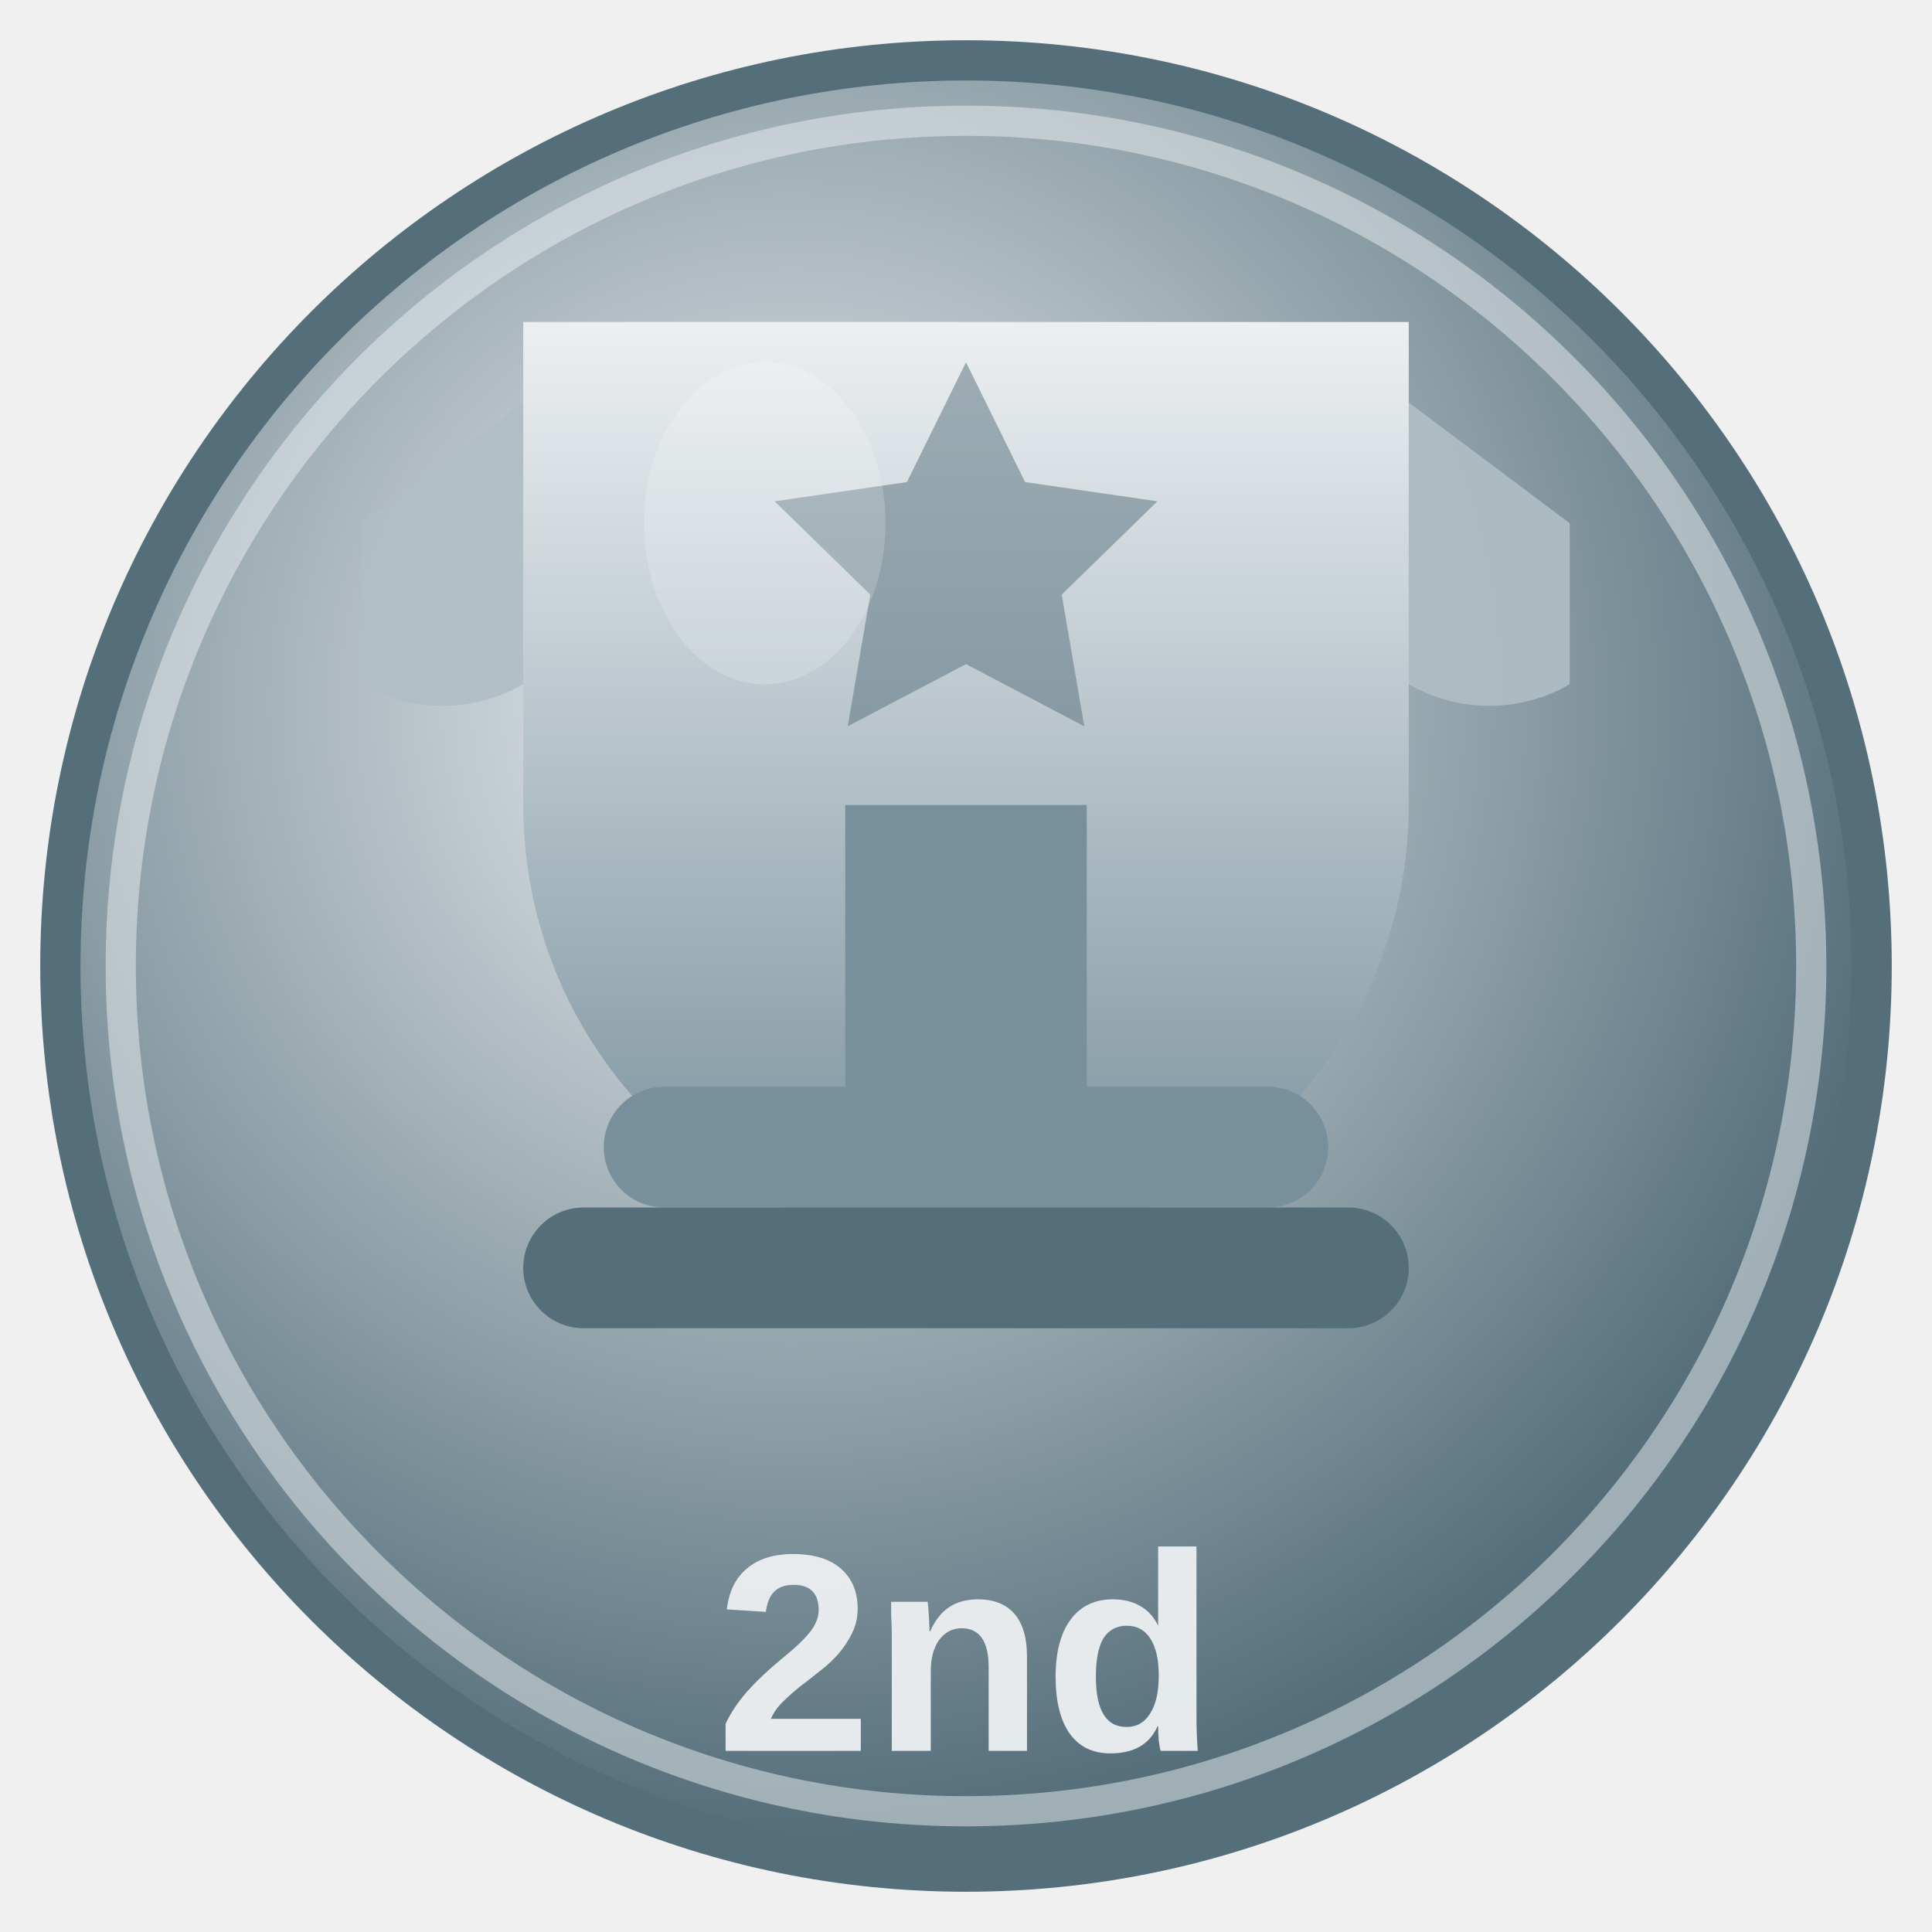
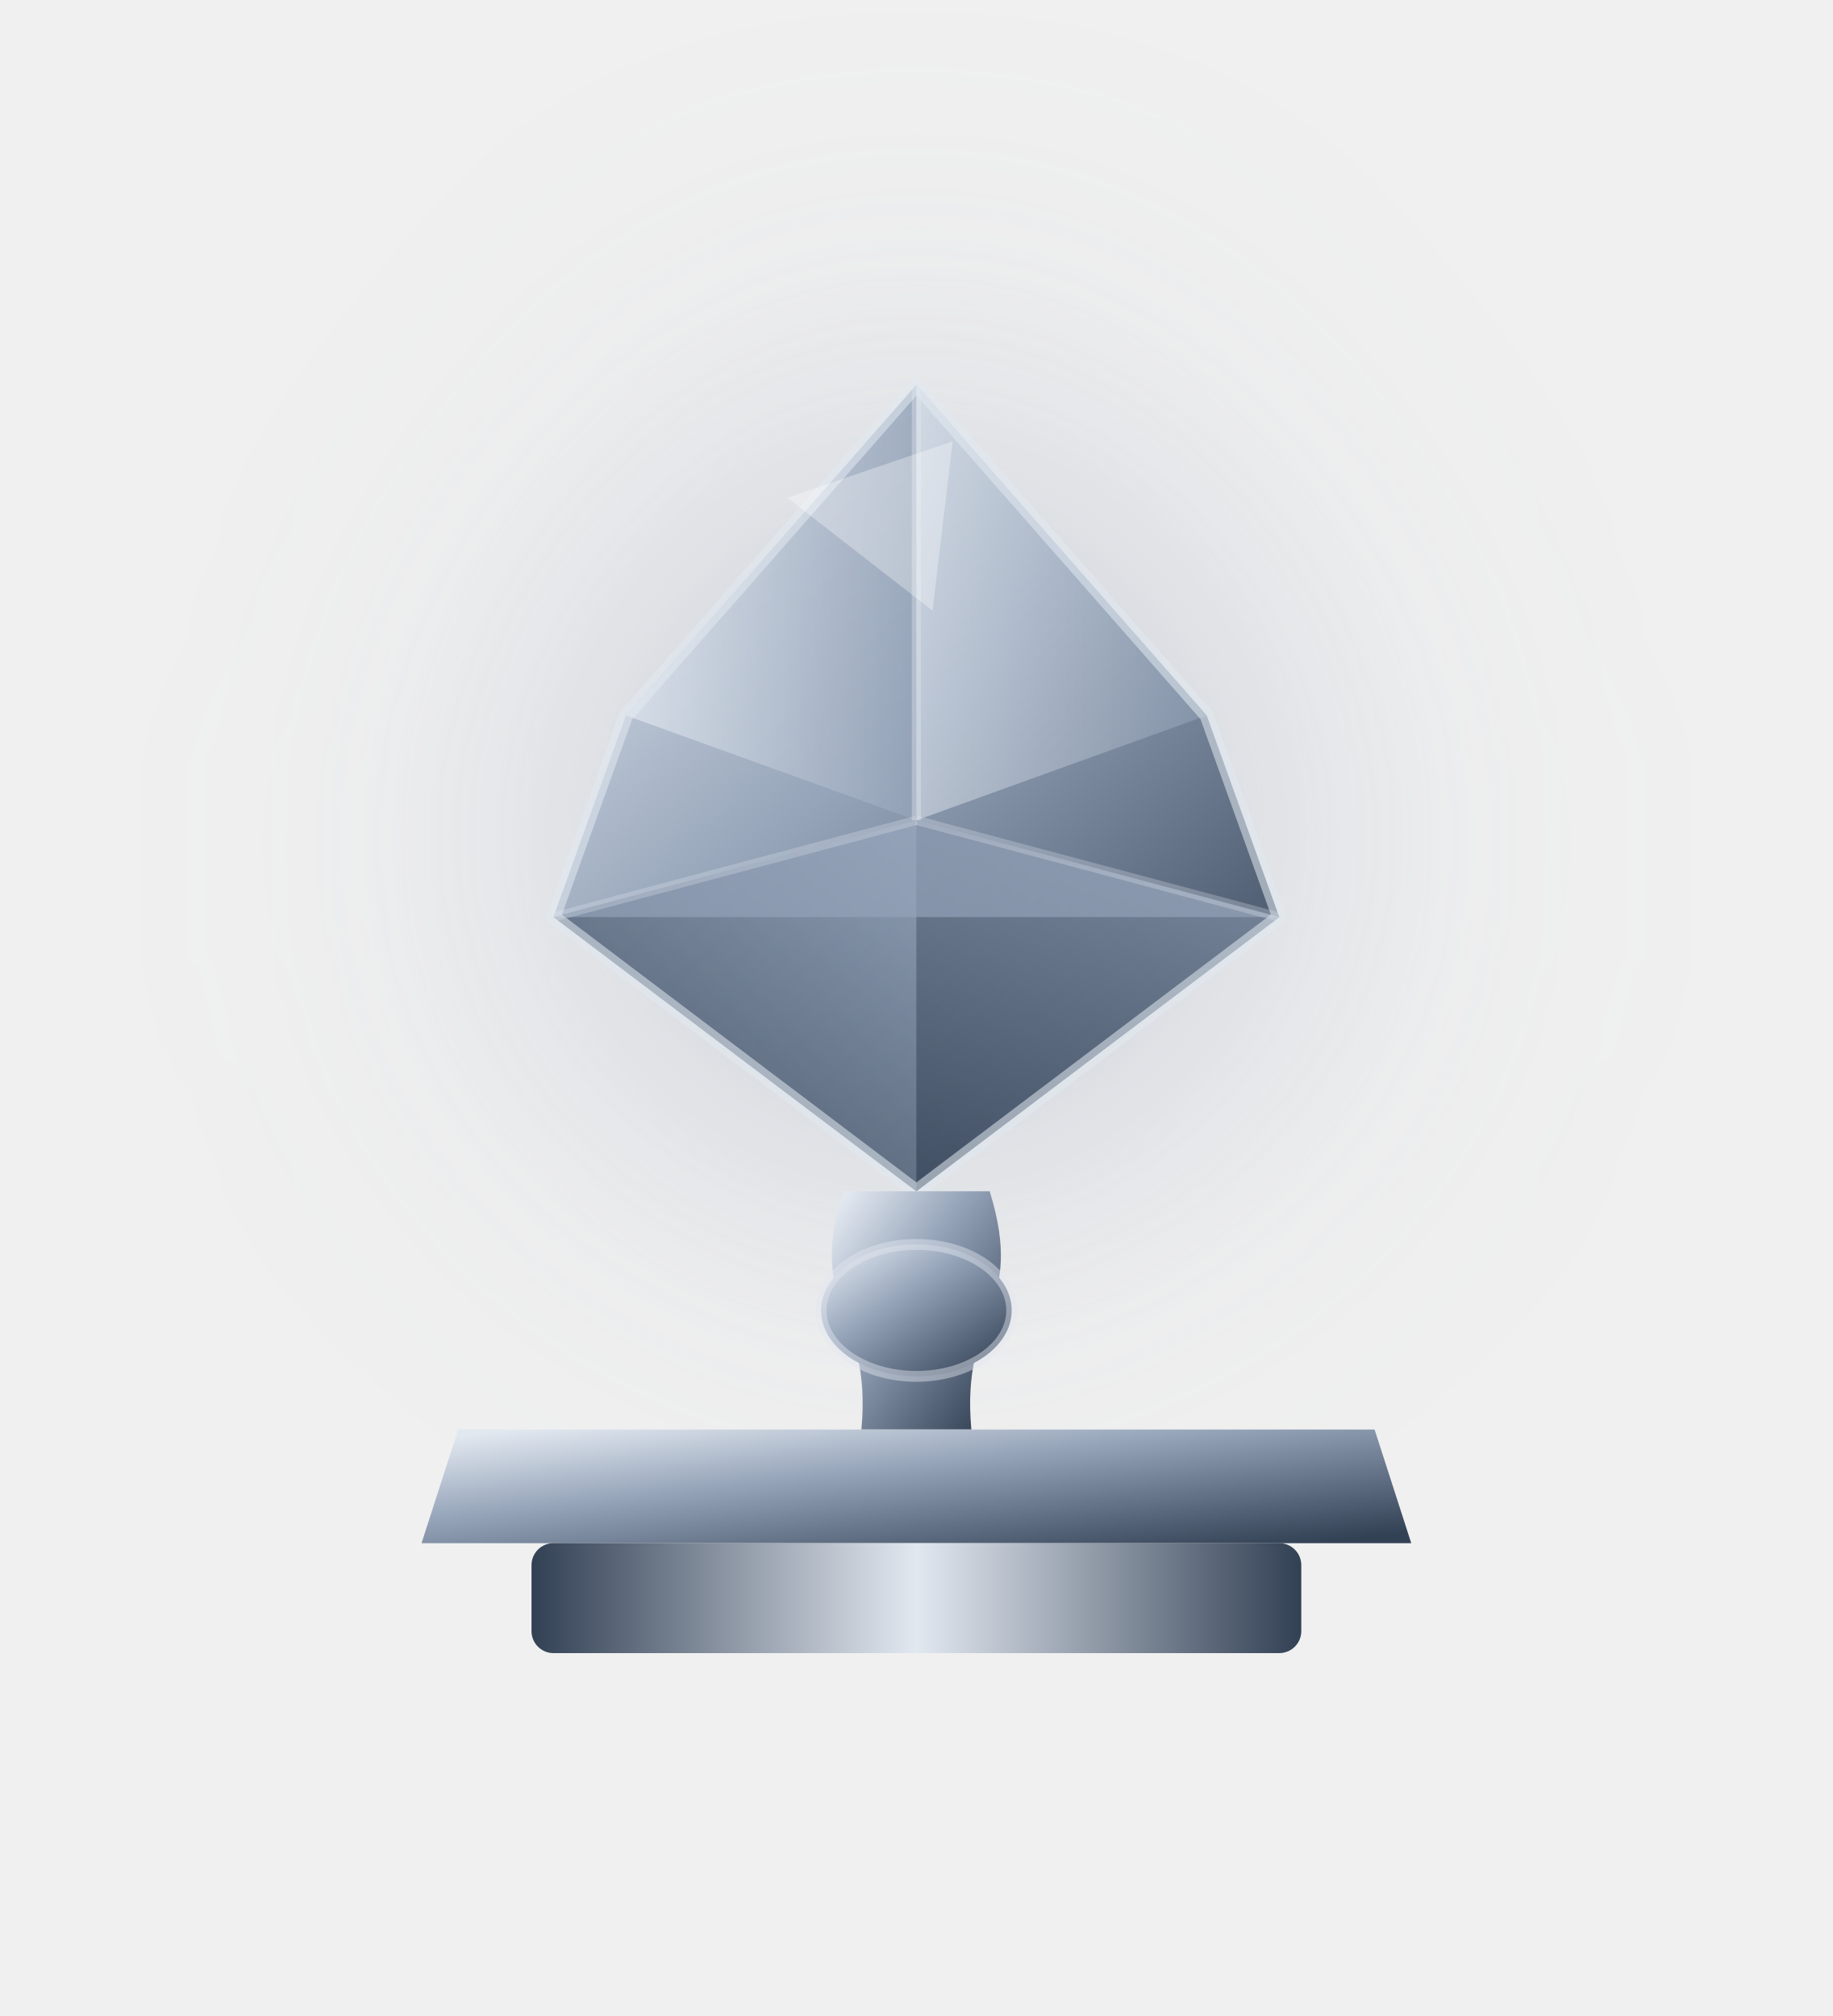
- <svg xmlns="http://www.w3.org/2000/svg" viewBox="0 0 48 48" role="img" aria-label="2nd Place Trophy">
+ <svg xmlns="http://www.w3.org/2000/svg" width="110" height="121" viewBox="0 0 110 114.4" role="img" aria-label="Trophy Silver">
  <defs>
-     <radialGradient id="trg_silver" cx="40%" cy="35%" r="65%">
-       <stop offset="0%" stop-color="#ECEFF1" />
-       <stop offset="100%" stop-color="#546E7A" />
-     </radialGradient>
-     <linearGradient id="cg_silver" x1="0" y1="0" x2="0" y2="1">
-       <stop offset="0%" stop-color="#ECEFF1" />
-       <stop offset="100%" stop-color="#78909C" />
+     <linearGradient id="gAtroph_silver" x1="10%" y1="0%" x2="90%" y2="100%">
+       <stop offset="0%" stop-color="#e2e8f0" />
+       <stop offset="45%" stop-color="#94a3b8" />
+       <stop offset="100%" stop-color="#334155" />
    </linearGradient>
+     <linearGradient id="gBtroph_silver">
+       <stop offset="0%" stop-color="#e2e8f0" />
+       <stop offset="100%" stop-color="#94a3b8" />
+     </linearGradient>
+     <linearGradient id="gCtroph_silver" x1="100%" y1="0%" x2="0%" y2="100%">
+       <stop offset="0%" stop-color="#94a3b8" />
+       <stop offset="100%" stop-color="#334155" />
+     </linearGradient>
+     <linearGradient id="goldtroph_silver" x1="5%" y1="5%" x2="95%" y2="95%">
+       <stop offset="0%" stop-color="#e2e8f0" />
+       <stop offset="40%" stop-color="#94a3b8" />
+       <stop offset="100%" stop-color="#334155" />
+     </linearGradient>
+     <linearGradient id="basetroph_silver" x1="0%" y1="0%" x2="100%" y2="0%">
+       <stop offset="0%" stop-color="#334155" />
+       <stop offset="50%" stop-color="#e2e8f0" />
+       <stop offset="100%" stop-color="#334155" />
+     </linearGradient>
+     <filter id="halotroph_silver" x="-100%" y="-100%" width="400%" height="400%">
+       <feGaussianBlur stdDeviation="12.10" result="b" />
+       <feMerge>
+         <feMergeNode in="b" />
+         <feMergeNode in="SourceGraphic" />
+       </feMerge>
+     </filter>
  </defs>
-   <circle cx="24" cy="24" r="23" fill="#546E7A" />
-   <circle cx="24" cy="24" r="22" fill="url(#trg_silver)" />
-   <circle cx="24" cy="24" r="21" fill="none" stroke="#ECEFF1" stroke-width="0.75" opacity="0.5" />
-   <path d="M13,10 L13,17 A4,4 0 0 1 9,17 L9,13 Z" fill="#B0BEC5" opacity="0.9" />
-   <path d="M35,10 L35,17 A4,4 0 0 0 39,17 L39,13 Z" fill="#B0BEC5" opacity="0.9" />
-   <path d="M13,8 H35 V20 A11,11 0 0 1 13,20 Z" fill="url(#cg_silver)" />
-   <rect x="21" y="20" width="6" height="7" fill="#78909C" />
-   <rect x="15" y="27" width="18" height="3" rx="1.5" fill="#78909C" />
-   <rect x="13" y="30" width="22" height="3" rx="1.5" fill="#546E7A" />
-   <path d="M24.000,9.000 L25.469,11.977 L28.755,12.455 L26.378,14.773 L26.939,18.045 L24.000,16.500 L21.061,18.045 L21.622,14.773 L19.245,12.455 L22.531,11.977 Z" fill="#546E7A" opacity="0.5" />
-   <ellipse cx="19" cy="13" rx="3" ry="4" fill="white" opacity="0.18" />
-   <text x="24" y="43.5" text-anchor="middle" font-family="Arial Black,Arial,sans-serif" font-size="7" font-weight="900" fill="#ECEFF1" opacity="0.95">2nd</text>
+   <path d="M55.0,19.8 L72.424,39.644 L76.78,51.744 L55.0,68.2 L33.22,51.744 L37.576,39.644 Z" fill="#94a3b888" filter="url(#halotroph_silver)" />
+   <path d="M55.0,19.8 L72.424,39.644 L76.78,51.744 L55.0,68.2 L33.22,51.744 L37.576,39.644 Z" fill="url(#gAtroph_silver)" />
+   <path d="M55.0,19.8 L37.576,39.644 L55.0,45.936 Z" fill="url(#gBtroph_silver)" opacity=".72" />
+   <path d="M55.0,19.8 L72.424,39.644 L55.0,45.936 Z" fill="url(#gBtroph_silver)" opacity=".52" />
+   <path d="M33.22,51.744 L55.0,68.2 L55.0,45.936 Z" fill="url(#gCtroph_silver)" opacity=".78" />
+   <path d="M76.78,51.744 L55.0,68.2 L55.0,45.936 Z" fill="url(#gCtroph_silver)" opacity=".62" />
+   <path d="M33.22,51.744 L76.78,51.744 L55.0,45.936 Z" fill="#94a3b8" opacity=".68" />
+   <path d="M55.0,19.8 L72.424,39.644 L76.78,51.744 L55.0,68.2 L33.22,51.744 L37.576,39.644 Z" fill="none" stroke="#e2e8f0" stroke-width=".85" stroke-opacity=".55" />
+   <line x1="55.0" y1="19.8" x2="55.0" y2="45.936" stroke="#e2e8f0" stroke-width=".55" stroke-opacity=".38" />
+   <line x1="55.0" y1="45.936" x2="33.22" y2="51.744" stroke="#e2e8f0" stroke-width=".55" stroke-opacity=".28" />
+   <line x1="55.0" y1="45.936" x2="76.78" y2="51.744" stroke="#e2e8f0" stroke-width=".55" stroke-opacity=".28" />
+   <path d="M47.256,26.576 L57.178,23.188 L55.968,33.352 Z" fill="white" opacity=".32" />
+   <path d="M50.6,68.2 C48.4,75.35 52.36,75.35 51.7,82.5 L58.3,82.5 C57.64,75.35 61.6,75.35 59.4,68.2 Z" fill="url(#goldtroph_silver)" />
+   <ellipse cx="55.0" cy="75.35" rx="5.72" ry="3.96" fill="url(#goldtroph_silver)" />
+   <ellipse cx="55.0" cy="75.35" rx="5.72" ry="3.96" fill="none" stroke="#e2e8f0" stroke-width=".65" stroke-opacity=".45" />
+   <path d="M27.5,82.5 L25.3,89.32 L84.7,89.32 L82.5,82.5 Z" fill="url(#goldtroph_silver)" />
+   <rect x="31.9" y="89.32" width="46.2" height="6.6" rx="1.32" fill="url(#basetroph_silver)" />
</svg>
